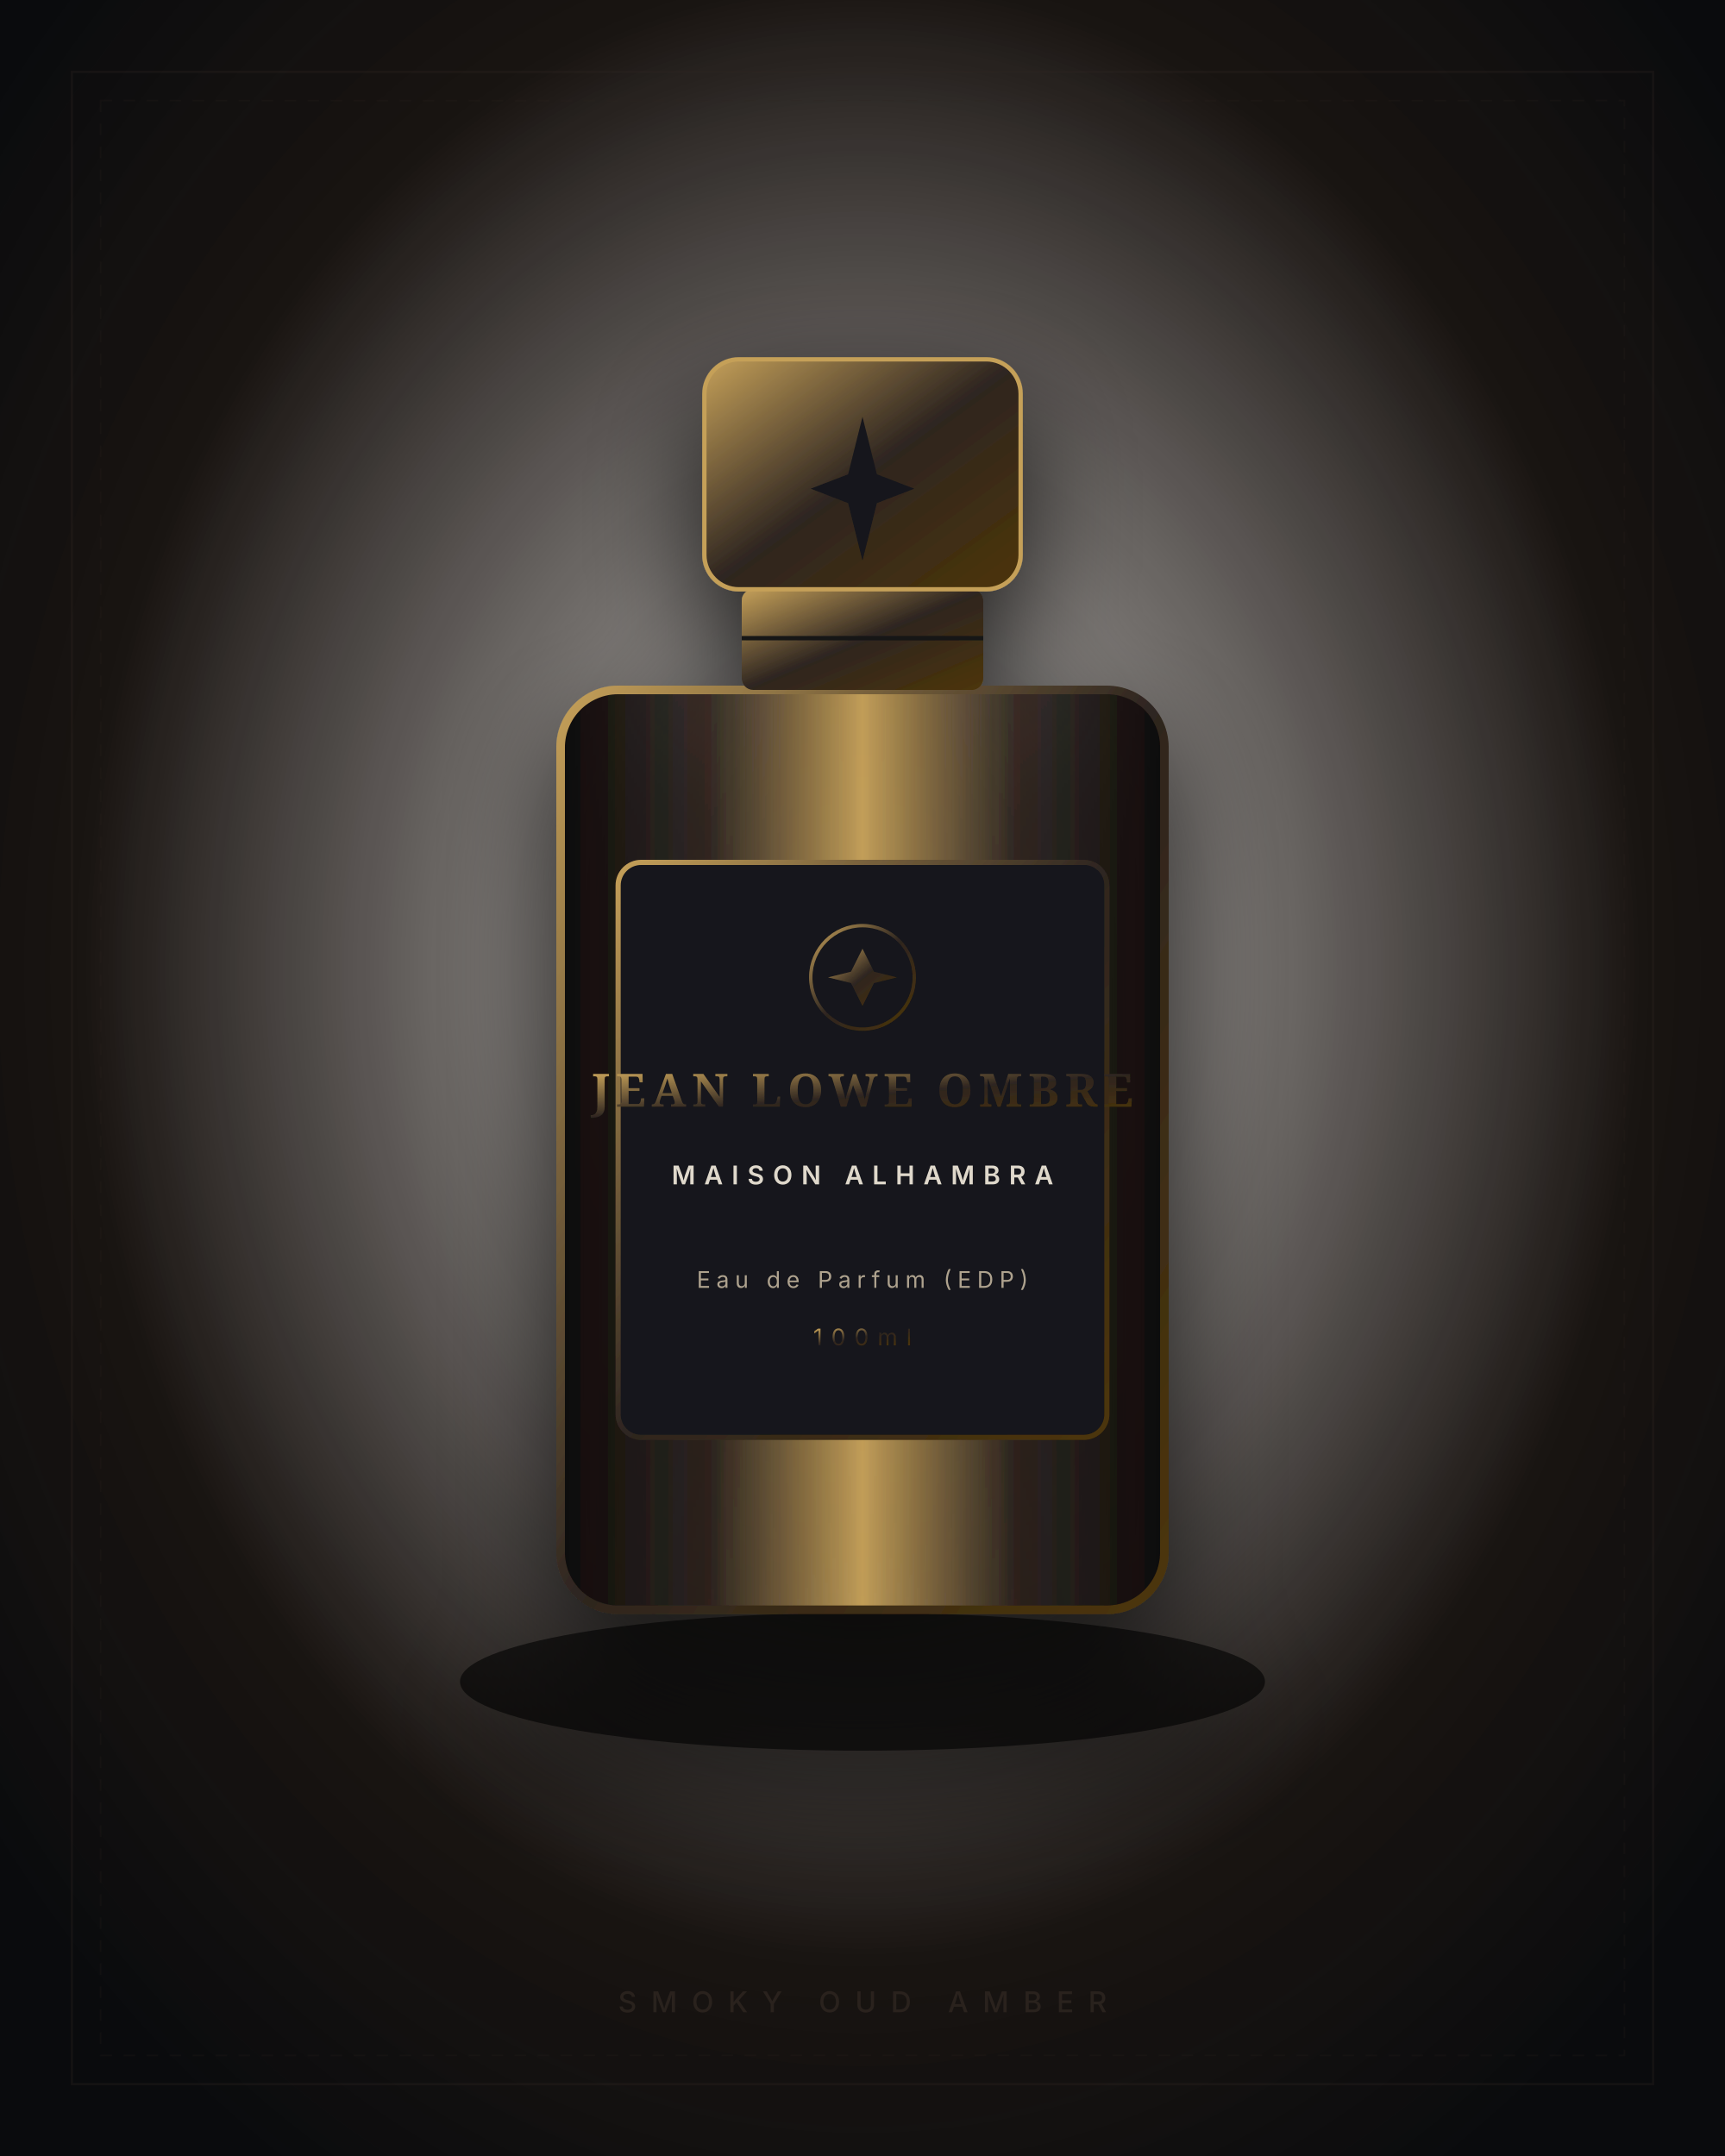
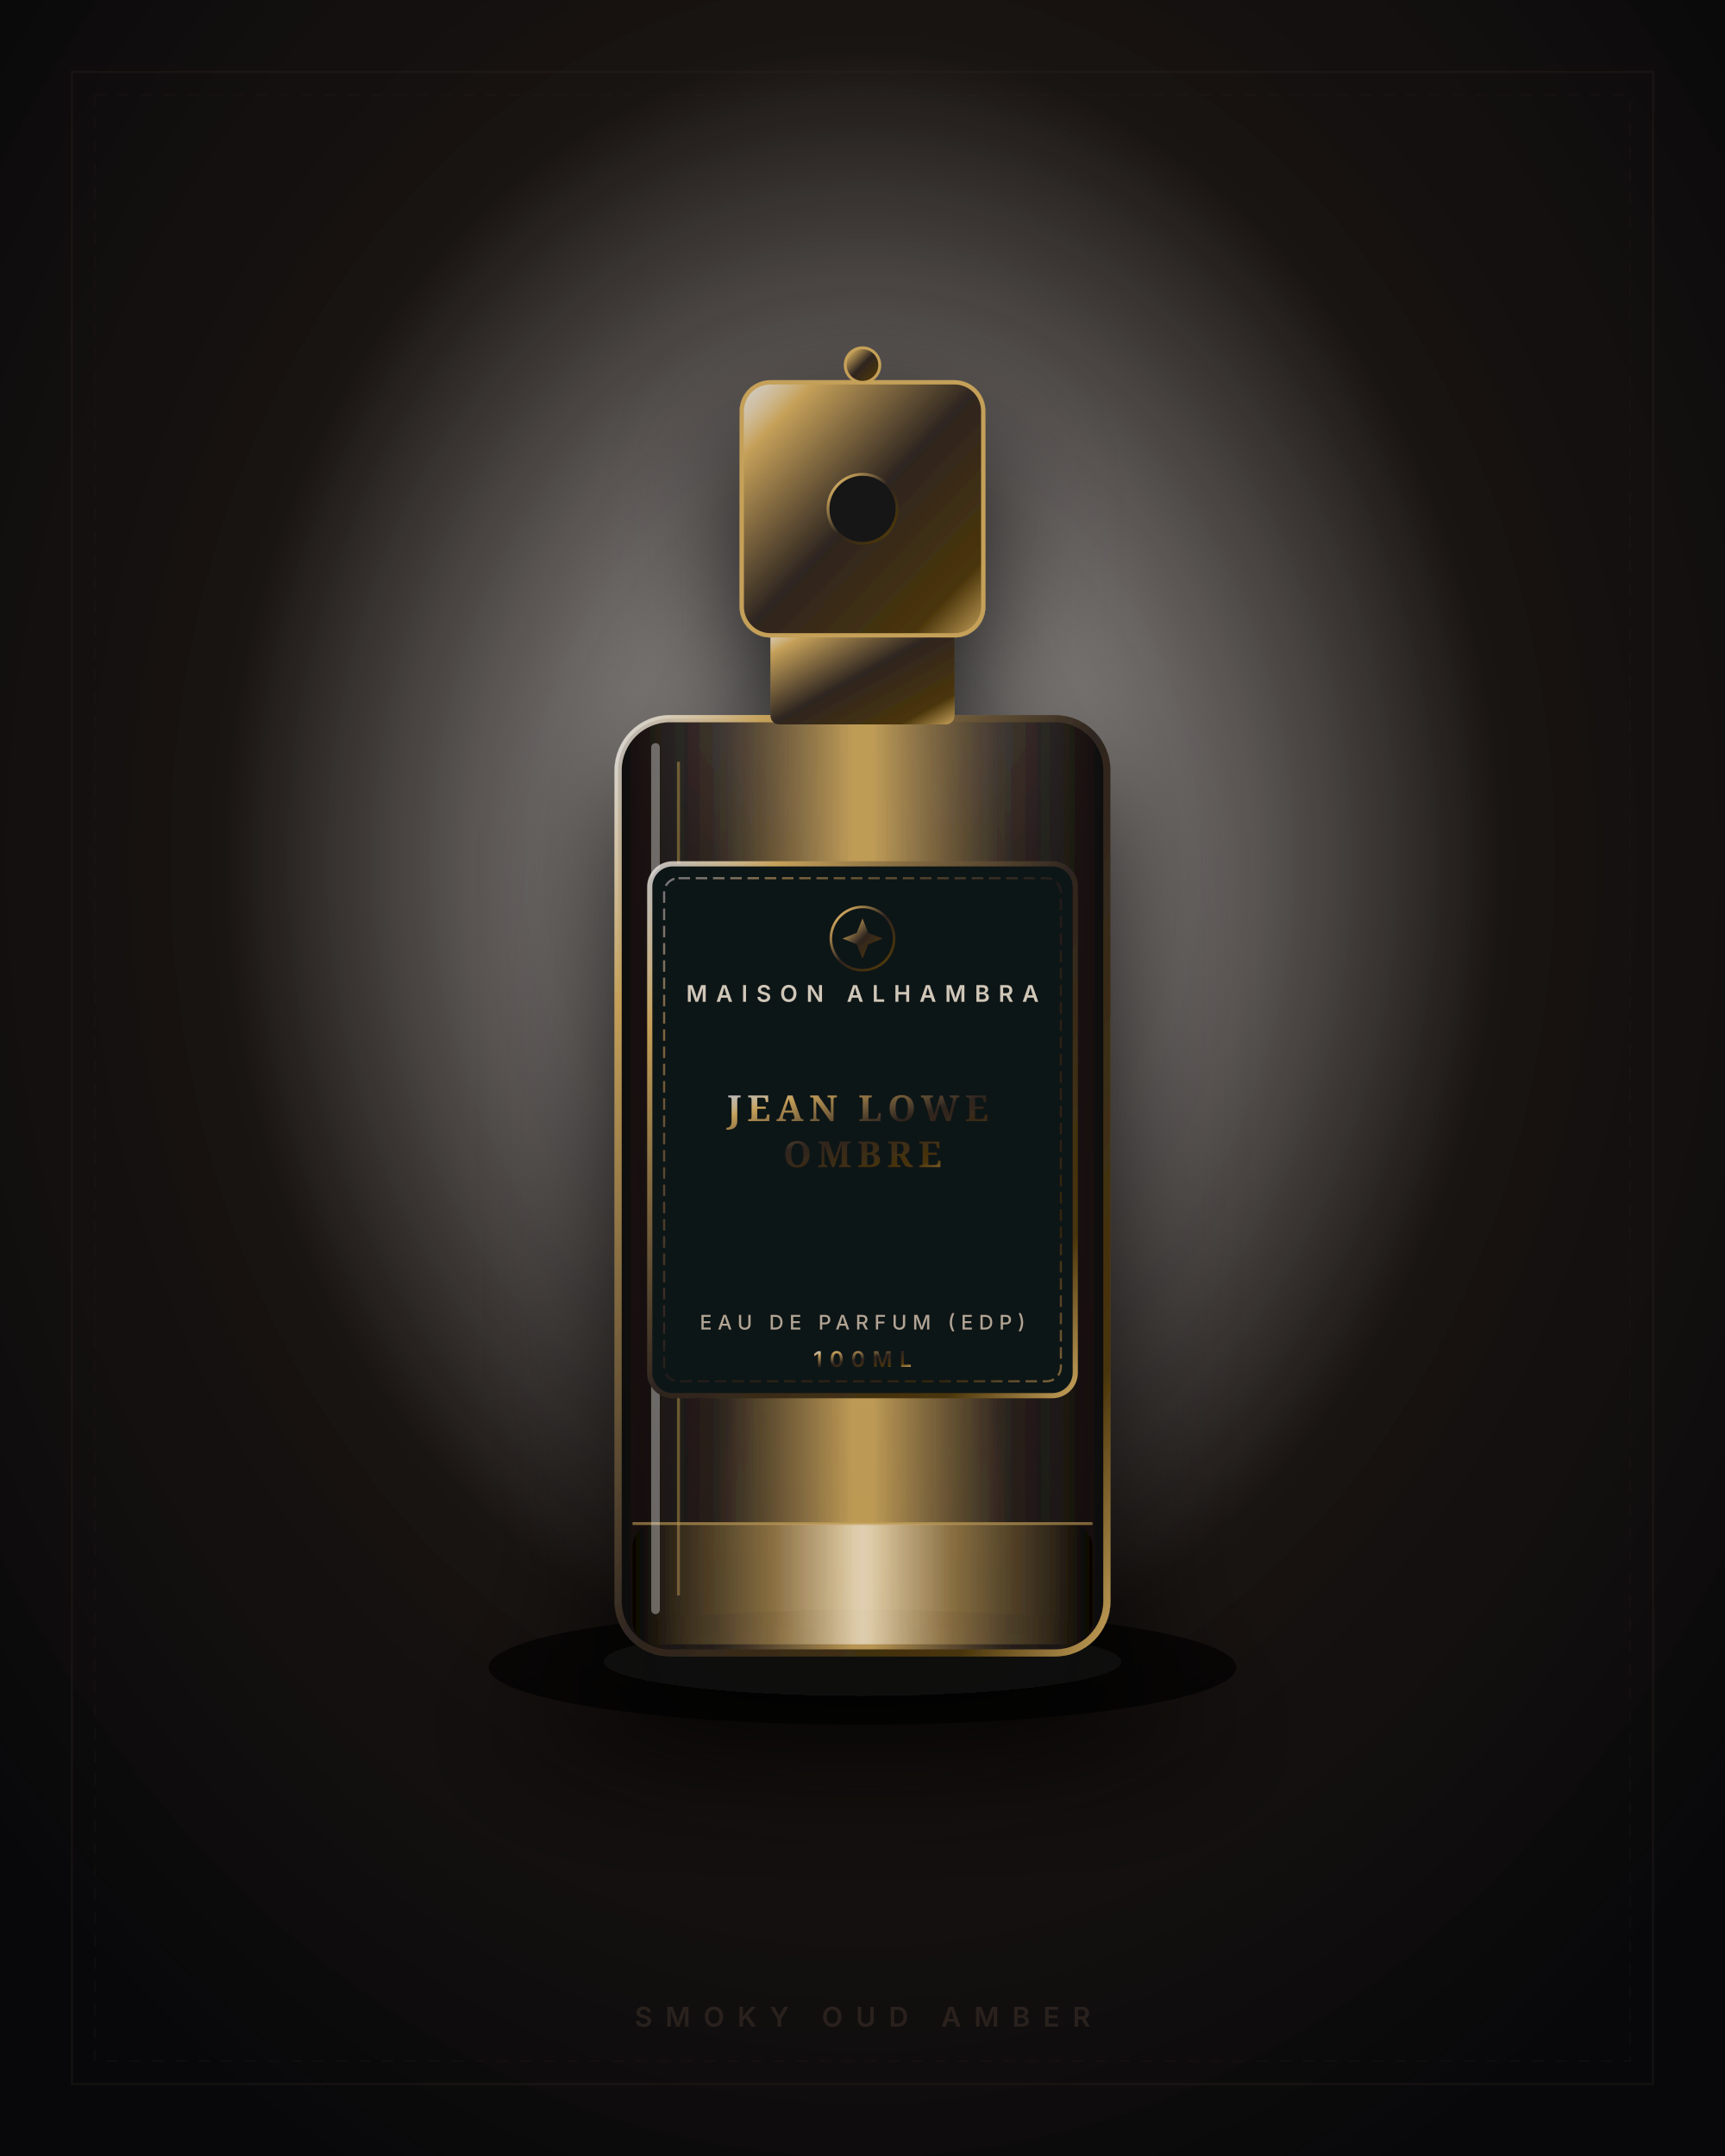
<svg xmlns="http://www.w3.org/2000/svg" viewBox="0 0 600 750" width="600" height="750">
  <defs>
-     <radialGradient id="ambG" cx="50%" cy="45%" r="65%">
-       <stop offset="0%" stop-color="#2e2520" stop-opacity="0.25" />
-       <stop offset="70%" stop-color="#0e0906" stop-opacity="0.95" />
-       <stop offset="100%" stop-color="#0a0b0d" />
+     <radialGradient id="ambG" cx="50%" cy="40%" r="68%">
+       <stop offset="0%" stop-color="#2e2520" stop-opacity="0.32" />
+       <stop offset="55%" stop-color="#0e0906" stop-opacity="0.95" />
+       <stop offset="100%" stop-color="#08080a" />
    </radialGradient>
    <linearGradient id="metalG" x1="0%" y1="0%" x2="100%" y2="100%">
-       <stop offset="0%" stop-color="#c5a059" />
+       <stop offset="0%" stop-color="#ffffff" stop-opacity="0.7" />
+       <stop offset="15%" stop-color="#c5a059" />
      <stop offset="50%" stop-color="#2e2520" />
-       <stop offset="100%" stop-color="#4d3509" />
+       <stop offset="85%" stop-color="#4a350b" />
+       <stop offset="100%" stop-color="#c5a059" />
    </linearGradient>
    <linearGradient id="bodyG" x1="0%" y1="0%" x2="100%" y2="0%">
      <stop offset="0%" stop-color="#0e0906" />
-       <stop offset="25%" stop-color="#2e2520" stop-opacity="0.8" />
-       <stop offset="50%" stop-color="#c5a059" stop-opacity="0.95" />
-       <stop offset="75%" stop-color="#2e2520" stop-opacity="0.8" />
+       <stop offset="20%" stop-color="#2e2520" stop-opacity="0.75" />
+       <stop offset="48%" stop-color="#c5a059" stop-opacity="0.92" />
+       <stop offset="52%" stop-color="#c5a059" stop-opacity="0.92" />
+       <stop offset="80%" stop-color="#2e2520" stop-opacity="0.75" />
      <stop offset="100%" stop-color="#0e0906" />
    </linearGradient>
-     <filter id="dropShadow" x="-20%" y="-20%" width="140%" height="140%">
-       <feDropShadow dx="0" dy="16" stdDeviation="20" flood-color="#000000" flood-opacity="0.75" />
+     <linearGradient id="baseG" x1="0%" y1="0%" x2="100%" y2="0%">
+       <stop offset="0%" stop-color="#000000" stop-opacity="0.8" />
+       <stop offset="30%" stop-color="#c5a059" stop-opacity="0.4" />
+       <stop offset="50%" stop-color="#ffffff" stop-opacity="0.6" />
+       <stop offset="70%" stop-color="#c5a059" stop-opacity="0.4" />
+       <stop offset="100%" stop-color="#000000" stop-opacity="0.8" />
+     </linearGradient>
+     <filter id="flaconShadow" x="-30%" y="-20%" width="160%" height="150%">
+       <feDropShadow dx="0" dy="20" stdDeviation="22" flood-color="#000000" flood-opacity="0.85" />
    </filter>
  </defs>
  <rect width="600" height="750" fill="url(#ambG)" />
-   <rect x="25" y="25" width="550" height="700" fill="none" stroke="#2e2520" stroke-width="0.75" opacity="0.3" />
-   <rect x="35" y="35" width="530" height="680" fill="none" stroke="#2e2520" stroke-width="0.5" stroke-dasharray="4,4" opacity="0.2" />
-   <g transform="translate(300, 360)" filter="url(#dropShadow)">
-     <ellipse cx="0" cy="225" rx="140" ry="24" fill="#000000" opacity="0.6" />
-     <rect x="-105" y="-120" width="210" height="320" rx="20" fill="url(#bodyG)" stroke="url(#metalG)" stroke-width="3" />
-     <rect x="-85" y="-60" width="170" height="200" rx="8" fill="#14151a" stroke="url(#metalG)" stroke-width="1.8" />
-     <circle cx="0" cy="-20" r="18" fill="none" stroke="url(#metalG)" stroke-width="1.2" />
-     <polygon points="0,-30 4,-22 12,-20 4,-18 0,-10 -4,-18 -12,-20 -4,-22" fill="url(#metalG)" />
-     <text x="0" y="25" font-family="'Cinzel', 'Playfair Display', serif" font-size="16" font-weight="700" letter-spacing="2" fill="url(#metalG)" text-anchor="middle">JEAN LOWE OMBRE</text>
-     <text x="0" y="52" font-family="'Inter', sans-serif" font-size="9" font-weight="600" letter-spacing="3" fill="#dfd8cb" text-anchor="middle">MAISON ALHAMBRA</text>
-     <line x1="-50" y1="68" x2="50" y2="68" stroke="url(#metalG)" stroke-width="0.8" opacity="0.6" />
-     <text x="0" y="88" font-family="'Inter', sans-serif" font-size="8" letter-spacing="2" fill="#aea28e" text-anchor="middle">Eau de Parfum (EDP)</text>
-     <text x="0" y="108" font-family="'Inter', sans-serif" font-size="8" letter-spacing="3" fill="url(#metalG)" text-anchor="middle">100ml</text>
-     <rect x="-42" y="-155" width="84" height="35" rx="4" fill="url(#metalG)" />
-     <line x1="-42" y1="-138" x2="42" y2="-138" stroke="#121316" stroke-width="1.5" />
-     <rect x="-55" y="-235" width="110" height="80" rx="12" fill="url(#metalG)" stroke="#c5a059" stroke-width="1.5" />
-     <polygon points="0,-215 5,-195 18,-190 5,-185 0,-165 -5,-185 -18,-190 -5,-195" fill="#15161a" />
+   <rect x="25" y="25" width="550" height="700" fill="none" stroke="#2e2520" stroke-width="0.75" opacity="0.32" />
+   <rect x="33" y="33" width="534" height="684" fill="none" stroke="#2e2520" stroke-width="0.5" stroke-dasharray="4,4" opacity="0.2" />
+   <g transform="translate(300, 365)" filter="url(#flaconShadow)">
+     <ellipse cx="0" cy="215" rx="130" ry="20" fill="#000000" opacity="0.65" />
+     <ellipse cx="0" cy="213" rx="90" ry="12" fill="#2e2520" opacity="0.2" />
+     <rect x="-85" y="-115" width="170" height="325" rx="18" fill="url(#bodyG)" stroke="url(#metalG)" stroke-width="2.5" />
+     <rect x="-80" y="165" width="160" height="42" rx="8" fill="url(#baseG)" opacity="0.9" />
+     <line x1="-80" y1="165" x2="80" y2="165" stroke="#c5a059" stroke-width="1" opacity="0.6" />
+     <line x1="-72" y1="-105" x2="-72" y2="195" stroke="#ffffff" stroke-width="3" stroke-linecap="round" opacity="0.35" />
+     <line x1="-64" y1="-100" x2="-64" y2="190" stroke="#c5a059" stroke-width="1" opacity="0.45" />
+     <rect x="-74.0" y="-64.5" width="148" height="185" rx="8" fill="#111216" stroke="url(#metalG)" stroke-width="1.8" />
+     <rect x="-69.0" y="-59.5" width="138" height="175" rx="5" fill="none" stroke="url(#metalG)" stroke-width="0.75" stroke-dasharray="4,2" opacity="0.6" />
+     <g transform="translate(0, -38.5)">
+       <circle cx="0" cy="0" r="11" fill="none" stroke="url(#metalG)" stroke-width="0.9" />
+       <polygon points="0,-7 2,-2 7,0 2,2 0,7 -2,2 -7,0 -2,-2" fill="url(#metalG)" />
+     </g>
+     <text x="0" y="-16.5" font-family="'Inter', -apple-system, sans-serif" font-size="8" font-weight="600" letter-spacing="3" fill="#cfc7b8" text-anchor="middle">MAISON ALHAMBRA</text>
+     <line x1="-54.0" y1="-8.5" x2="54.0" y2="-8.5" stroke="url(#metalG)" stroke-width="0.6" opacity="0.5" />
+     <text x="0" y="25" font-family="'Cinzel', 'Playfair Display', 'Georgia', serif" font-size="12.5" font-weight="700" letter-spacing="2" fill="url(#metalG)" text-anchor="middle">
+       <tspan x="0" dy="0">JEAN LOWE</tspan>
+       <tspan x="0" dy="16">OMBRE</tspan>
+     </text>
+     <line x1="-50.0" y1="82.5" x2="50.0" y2="82.5" stroke="url(#metalG)" stroke-width="0.6" opacity="0.5" />
+     <text x="0" y="97.5" font-family="'Inter', -apple-system, sans-serif" font-size="7" font-weight="500" letter-spacing="2" fill="#b0a594" text-anchor="middle">EAU DE PARFUM (EDP)</text>
+     <text x="0" y="110.5" font-family="'Inter', -apple-system, sans-serif" font-size="7.5" font-weight="600" letter-spacing="2.5" fill="url(#metalG)" text-anchor="middle">100ML</text>
+     <rect x="-32" y="-148" width="64" height="35" rx="3" fill="url(#metalG)" />
+     <rect x="-42" y="-232" width="84" height="88" rx="10" fill="url(#metalG)" stroke="#c5a059" stroke-width="1.5" />
+     <circle cx="0" cy="-188" r="12" fill="#121316" stroke="url(#metalG)" stroke-width="1" />
+     <circle cx="0" cy="-238" r="6" fill="url(#metalG)" stroke="#c5a059" stroke-width="1" />
  </g>
-   <text x="300" y="700" font-family="'Inter', sans-serif" font-size="10" font-weight="500" letter-spacing="5" fill="#2e2520" opacity="0.8" text-anchor="middle">SMOKY OUD AMBER</text>
+   <text x="300" y="705" font-family="'Inter', -apple-system, sans-serif" font-size="9.5" font-weight="600" letter-spacing="4.5" fill="#2e2520" opacity="0.85" text-anchor="middle">SMOKY OUD AMBER</text>
</svg>
